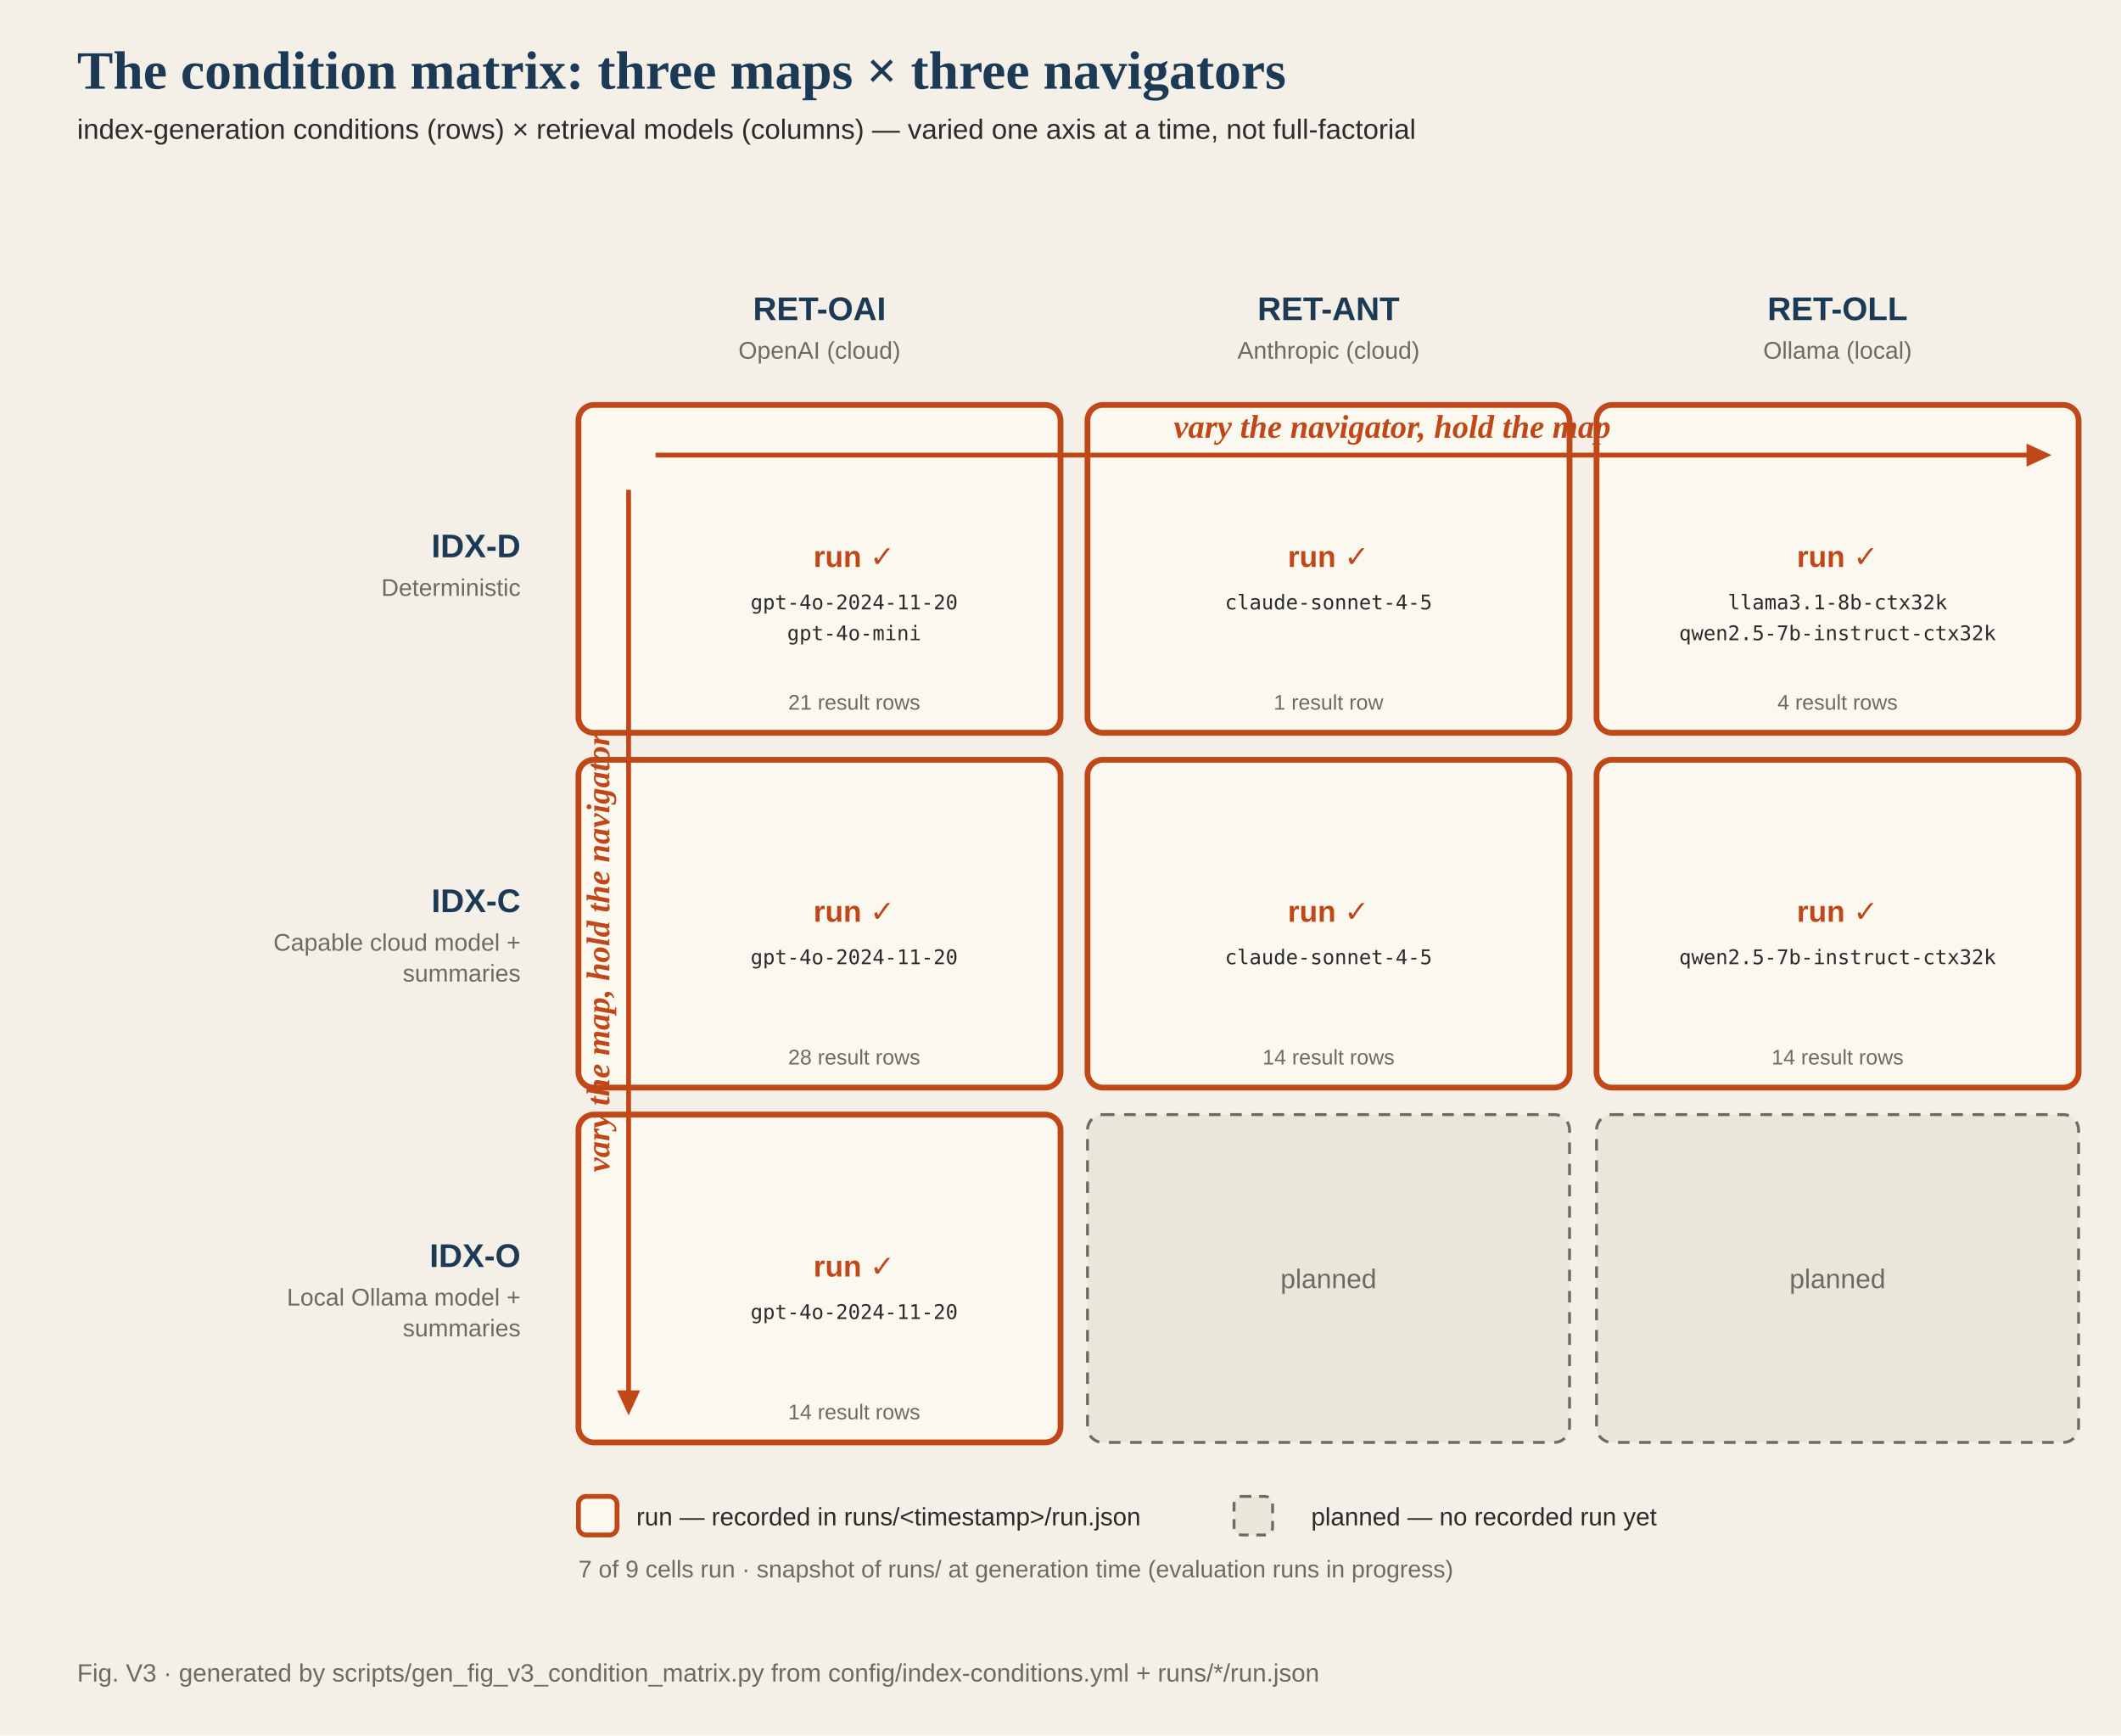
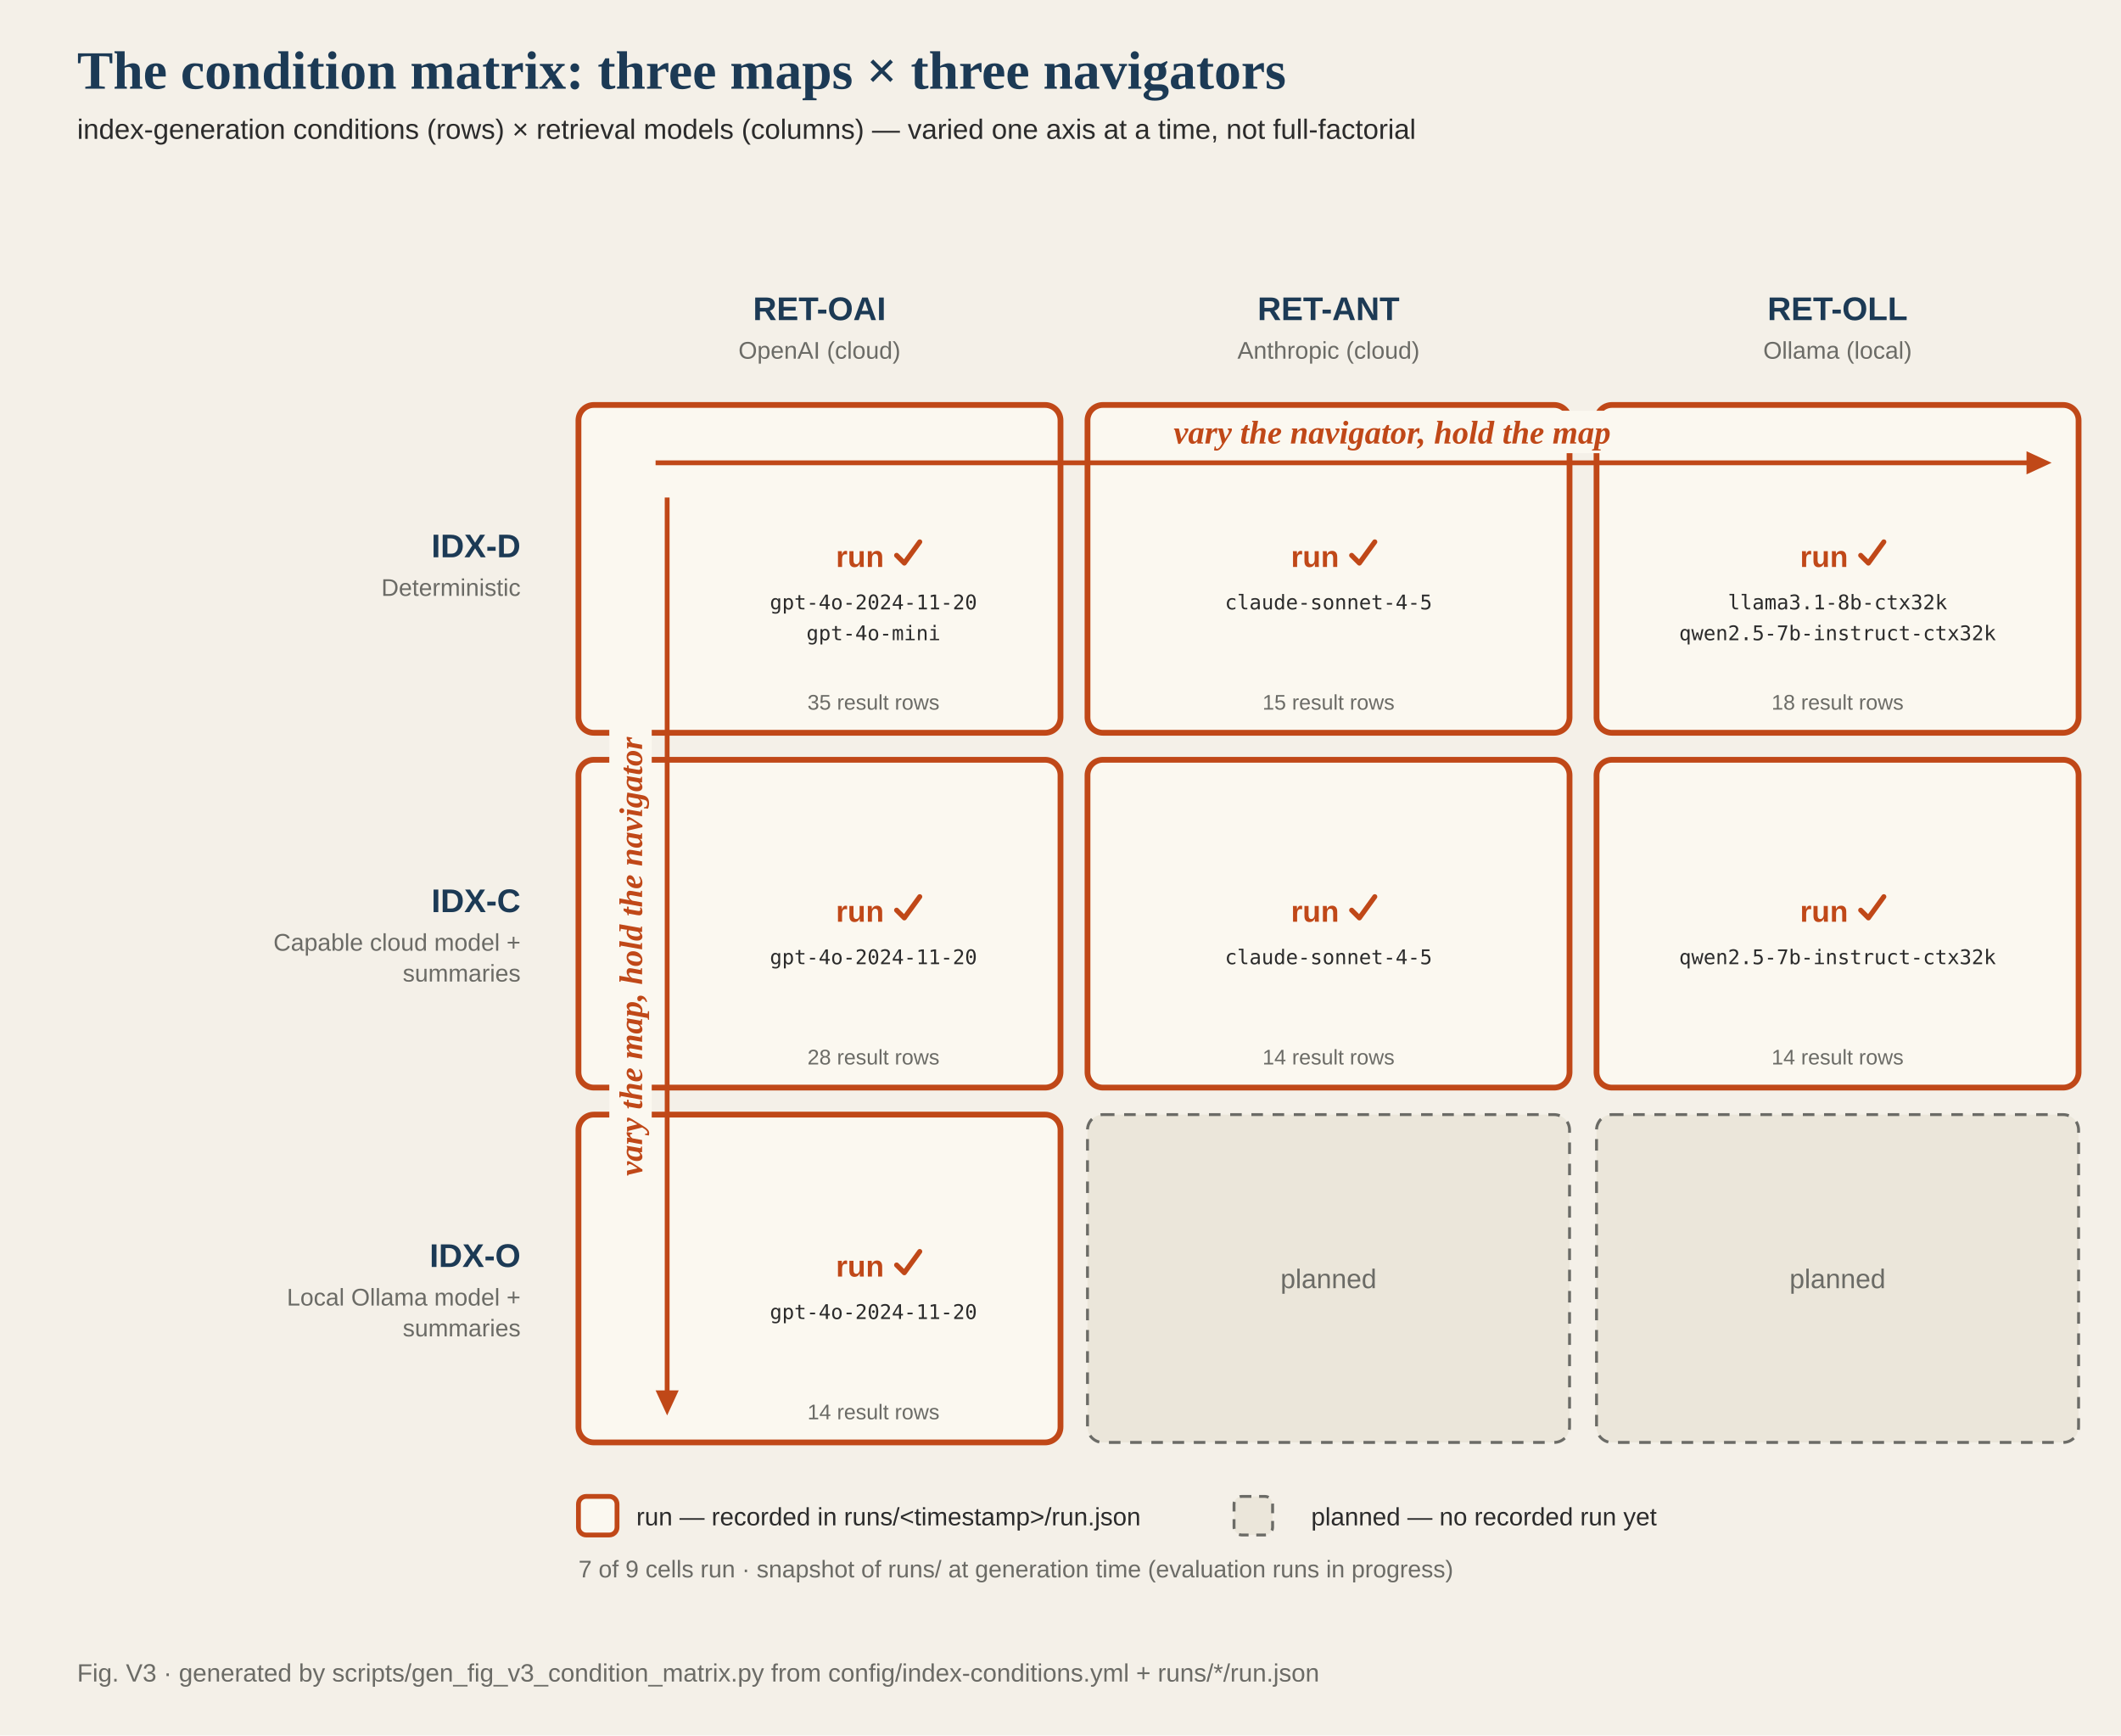
<svg xmlns="http://www.w3.org/2000/svg" width="1100" height="900" viewBox="0 0 1100 900" font-family="'Hanken Grotesk', 'Public Sans', 'Helvetica Neue', Arial, sans-serif">
  <rect width="1100" height="900" fill="#F4F0E8" />
  <text x="40" y="46" font-family="Fraunces, Georgia, 'Times New Roman', serif" font-size="28" font-weight="600" fill="#1C3A55">The condition matrix: three maps × three navigators</text>
  <text x="40" y="72" font-size="14.5" fill="#2B2B2B">index-generation conditions (rows) × retrieval models (columns) — varied one axis at a time, not full-factorial</text>
  <text x="425.0" y="166" text-anchor="middle" font-size="17" font-weight="600" fill="#1C3A55">RET-OAI</text>
  <text x="425.0" y="186" text-anchor="middle" font-size="12.5" fill="#6B6B66">OpenAI (cloud)</text>
  <text x="689.0" y="166" text-anchor="middle" font-size="17" font-weight="600" fill="#1C3A55">RET-ANT</text>
  <text x="689.0" y="186" text-anchor="middle" font-size="12.5" fill="#6B6B66">Anthropic (cloud)</text>
  <text x="953.0" y="166" text-anchor="middle" font-size="17" font-weight="600" fill="#1C3A55">RET-OLL</text>
  <text x="953.0" y="186" text-anchor="middle" font-size="12.5" fill="#6B6B66">Ollama (local)</text>
  <text x="270" y="289.0" text-anchor="end" font-size="17" font-weight="600" fill="#1C3A55">IDX-D</text>
  <text x="270" y="309.0" text-anchor="end" font-size="12.5" fill="#6B6B66">Deterministic</text>
  <rect x="300" y="210" width="250" height="170" rx="8" fill="#FBF8F0" stroke="#C04818" stroke-width="3" />
-   <text x="443.0" y="294" text-anchor="middle" font-size="15.5" font-weight="600" fill="#C04818">run ✓</text>
-   <text x="443.0" y="316" text-anchor="middle" font-family="'SF Mono', Menlo, Consolas, monospace" font-size="10.5" fill="#2B2B2B">gpt-4o-2024-11-20</text>
-   <text x="443.0" y="332" text-anchor="middle" font-family="'SF Mono', Menlo, Consolas, monospace" font-size="10.5" fill="#2B2B2B">gpt-4o-mini</text>
-   <text x="443.0" y="368" text-anchor="middle" font-size="11" fill="#6B6B66">21 result rows</text>
+   <text x="446.0" y="294" text-anchor="middle" font-size="15.5" font-weight="600" fill="#C04818">run</text>
+   <polyline points="465.0,288 469.0,292 477.0,281" fill="none" stroke="#C04818" stroke-width="2.6" stroke-linecap="round" stroke-linejoin="round" />
+   <text x="453.0" y="316" text-anchor="middle" font-family="'SF Mono', Menlo, Consolas, monospace" font-size="10.5" fill="#2B2B2B">gpt-4o-2024-11-20</text>
+   <text x="453.0" y="332" text-anchor="middle" font-family="'SF Mono', Menlo, Consolas, monospace" font-size="10.5" fill="#2B2B2B">gpt-4o-mini</text>
+   <text x="453.0" y="368" text-anchor="middle" font-size="11" fill="#6B6B66">35 result rows</text>
  <rect x="564" y="210" width="250" height="170" rx="8" fill="#FBF8F0" stroke="#C04818" stroke-width="3" />
-   <text x="689.0" y="294" text-anchor="middle" font-size="15.5" font-weight="600" fill="#C04818">run ✓</text>
+   <text x="682.0" y="294" text-anchor="middle" font-size="15.5" font-weight="600" fill="#C04818">run</text>
+   <polyline points="701.0,288 705.0,292 713.0,281" fill="none" stroke="#C04818" stroke-width="2.6" stroke-linecap="round" stroke-linejoin="round" />
  <text x="689.0" y="316" text-anchor="middle" font-family="'SF Mono', Menlo, Consolas, monospace" font-size="10.5" fill="#2B2B2B">claude-sonnet-4-5</text>
-   <text x="689.0" y="368" text-anchor="middle" font-size="11" fill="#6B6B66">1 result row</text>
+   <text x="689.0" y="368" text-anchor="middle" font-size="11" fill="#6B6B66">15 result rows</text>
  <rect x="828" y="210" width="250" height="170" rx="8" fill="#FBF8F0" stroke="#C04818" stroke-width="3" />
-   <text x="953.0" y="294" text-anchor="middle" font-size="15.5" font-weight="600" fill="#C04818">run ✓</text>
+   <text x="946.0" y="294" text-anchor="middle" font-size="15.5" font-weight="600" fill="#C04818">run</text>
+   <polyline points="965.0,288 969.0,292 977.0,281" fill="none" stroke="#C04818" stroke-width="2.6" stroke-linecap="round" stroke-linejoin="round" />
  <text x="953.0" y="316" text-anchor="middle" font-family="'SF Mono', Menlo, Consolas, monospace" font-size="10.5" fill="#2B2B2B">llama3.1-8b-ctx32k</text>
  <text x="953.0" y="332" text-anchor="middle" font-family="'SF Mono', Menlo, Consolas, monospace" font-size="10.5" fill="#2B2B2B">qwen2.5-7b-instruct-ctx32k</text>
-   <text x="953.0" y="368" text-anchor="middle" font-size="11" fill="#6B6B66">4 result rows</text>
+   <text x="953.0" y="368" text-anchor="middle" font-size="11" fill="#6B6B66">18 result rows</text>
  <text x="270" y="473.0" text-anchor="end" font-size="17" font-weight="600" fill="#1C3A55">IDX-C</text>
  <text x="270" y="493.0" text-anchor="end" font-size="12.5" fill="#6B6B66">Capable cloud model +</text>
  <text x="270" y="509.0" text-anchor="end" font-size="12.5" fill="#6B6B66">summaries</text>
  <rect x="300" y="394" width="250" height="170" rx="8" fill="#FBF8F0" stroke="#C04818" stroke-width="3" />
-   <text x="443.0" y="478" text-anchor="middle" font-size="15.5" font-weight="600" fill="#C04818">run ✓</text>
-   <text x="443.0" y="500" text-anchor="middle" font-family="'SF Mono', Menlo, Consolas, monospace" font-size="10.5" fill="#2B2B2B">gpt-4o-2024-11-20</text>
-   <text x="443.0" y="552" text-anchor="middle" font-size="11" fill="#6B6B66">28 result rows</text>
+   <text x="446.0" y="478" text-anchor="middle" font-size="15.5" font-weight="600" fill="#C04818">run</text>
+   <polyline points="465.0,472 469.0,476 477.0,465" fill="none" stroke="#C04818" stroke-width="2.6" stroke-linecap="round" stroke-linejoin="round" />
+   <text x="453.0" y="500" text-anchor="middle" font-family="'SF Mono', Menlo, Consolas, monospace" font-size="10.5" fill="#2B2B2B">gpt-4o-2024-11-20</text>
+   <text x="453.0" y="552" text-anchor="middle" font-size="11" fill="#6B6B66">28 result rows</text>
  <rect x="564" y="394" width="250" height="170" rx="8" fill="#FBF8F0" stroke="#C04818" stroke-width="3" />
-   <text x="689.0" y="478" text-anchor="middle" font-size="15.5" font-weight="600" fill="#C04818">run ✓</text>
+   <text x="682.0" y="478" text-anchor="middle" font-size="15.5" font-weight="600" fill="#C04818">run</text>
+   <polyline points="701.0,472 705.0,476 713.0,465" fill="none" stroke="#C04818" stroke-width="2.6" stroke-linecap="round" stroke-linejoin="round" />
  <text x="689.0" y="500" text-anchor="middle" font-family="'SF Mono', Menlo, Consolas, monospace" font-size="10.5" fill="#2B2B2B">claude-sonnet-4-5</text>
  <text x="689.0" y="552" text-anchor="middle" font-size="11" fill="#6B6B66">14 result rows</text>
  <rect x="828" y="394" width="250" height="170" rx="8" fill="#FBF8F0" stroke="#C04818" stroke-width="3" />
-   <text x="953.0" y="478" text-anchor="middle" font-size="15.5" font-weight="600" fill="#C04818">run ✓</text>
+   <text x="946.0" y="478" text-anchor="middle" font-size="15.5" font-weight="600" fill="#C04818">run</text>
+   <polyline points="965.0,472 969.0,476 977.0,465" fill="none" stroke="#C04818" stroke-width="2.6" stroke-linecap="round" stroke-linejoin="round" />
  <text x="953.0" y="500" text-anchor="middle" font-family="'SF Mono', Menlo, Consolas, monospace" font-size="10.5" fill="#2B2B2B">qwen2.5-7b-instruct-ctx32k</text>
  <text x="953.0" y="552" text-anchor="middle" font-size="11" fill="#6B6B66">14 result rows</text>
  <text x="270" y="657.0" text-anchor="end" font-size="17" font-weight="600" fill="#1C3A55">IDX-O</text>
  <text x="270" y="677.0" text-anchor="end" font-size="12.5" fill="#6B6B66">Local Ollama model +</text>
  <text x="270" y="693.0" text-anchor="end" font-size="12.5" fill="#6B6B66">summaries</text>
  <rect x="300" y="578" width="250" height="170" rx="8" fill="#FBF8F0" stroke="#C04818" stroke-width="3" />
-   <text x="443.0" y="662" text-anchor="middle" font-size="15.5" font-weight="600" fill="#C04818">run ✓</text>
-   <text x="443.0" y="684" text-anchor="middle" font-family="'SF Mono', Menlo, Consolas, monospace" font-size="10.5" fill="#2B2B2B">gpt-4o-2024-11-20</text>
-   <text x="443.0" y="736" text-anchor="middle" font-size="11" fill="#6B6B66">14 result rows</text>
+   <text x="446.0" y="662" text-anchor="middle" font-size="15.5" font-weight="600" fill="#C04818">run</text>
+   <polyline points="465.0,656 469.0,660 477.0,649" fill="none" stroke="#C04818" stroke-width="2.6" stroke-linecap="round" stroke-linejoin="round" />
+   <text x="453.0" y="684" text-anchor="middle" font-family="'SF Mono', Menlo, Consolas, monospace" font-size="10.5" fill="#2B2B2B">gpt-4o-2024-11-20</text>
+   <text x="453.0" y="736" text-anchor="middle" font-size="11" fill="#6B6B66">14 result rows</text>
  <rect x="564" y="578" width="250" height="170" rx="8" fill="#EBE6DA" stroke="#6B6B66" stroke-width="1.5" stroke-dasharray="6 5" />
  <text x="689.0" y="668.0" text-anchor="middle" font-size="14" fill="#6B6B66">planned</text>
  <rect x="828" y="578" width="250" height="170" rx="8" fill="#EBE6DA" stroke="#6B6B66" stroke-width="1.5" stroke-dasharray="6 5" />
  <text x="953.0" y="668.0" text-anchor="middle" font-size="14" fill="#6B6B66">planned</text>
-   <text x="722.0" y="227" text-anchor="middle" font-family="Fraunces, Georgia, 'Times New Roman', serif" font-size="17" font-style="italic" font-weight="600" fill="#C04818">vary the navigator, hold the map</text>
-   <line x1="340" y1="236" x2="1052" y2="236" stroke="#C04818" stroke-width="2.5" />
-   <polygon points="1064,236 1051,230 1051,242" fill="#C04818" />
-   <line x1="326" y1="254" x2="326" y2="722" stroke="#C04818" stroke-width="2.5" />
-   <polygon points="326,734 320,721 332,721" fill="#C04818" />
-   <text x="316" y="494.0" text-anchor="middle" font-family="Fraunces, Georgia, 'Times New Roman', serif" font-size="17" font-style="italic" font-weight="600" fill="#C04818" transform="rotate(-90 316 494.0)">vary the map, hold the navigator</text>
+   <line x1="340" y1="240" x2="1052" y2="240" stroke="#C04818" stroke-width="2.5" />
+   <polygon points="1064,240 1051,234 1051,246" fill="#C04818" />
+   <rect x="577.0" y="213" width="290" height="22" fill="#FBF8F0" />
+   <text x="722.0" y="230" text-anchor="middle" font-family="Fraunces, Georgia, 'Times New Roman', serif" font-size="17" font-style="italic" font-weight="600" fill="#C04818">vary the navigator, hold the map</text>
+   <line x1="346" y1="258" x2="346" y2="722" stroke="#C04818" stroke-width="2.5" />
+   <polygon points="346,734 340,721 352,721" fill="#C04818" />
+   <g transform="rotate(-90 333 496.0)">
+     <rect x="188" y="479.0" width="290" height="22" fill="#FBF8F0" />
+     <text x="333" y="496.0" text-anchor="middle" font-family="Fraunces, Georgia, 'Times New Roman', serif" font-size="17" font-style="italic" font-weight="600" fill="#C04818">vary the map, hold the navigator</text>
+   </g>
  <rect x="300" y="776" width="20" height="20" rx="4" fill="#FBF8F0" stroke="#C04818" stroke-width="2.5" />
  <text x="330" y="791" font-size="13" fill="#2B2B2B">run — recorded in runs/&lt;timestamp&gt;/run.json</text>
  <rect x="640" y="776" width="20" height="20" rx="4" fill="#EBE6DA" stroke="#6B6B66" stroke-width="1.5" stroke-dasharray="5 4" />
  <text x="680" y="791" font-size="13" fill="#2B2B2B">planned — no recorded run yet</text>
  <text x="300" y="818" font-size="12.5" fill="#6B6B66">7 of 9 cells run · snapshot of runs/ at generation time (evaluation runs in progress)</text>
  <text x="40" y="872" font-size="13" fill="#6B6B66">Fig. V3 · generated by scripts/gen_fig_v3_condition_matrix.py from config/index-conditions.yml + runs/*/run.json</text>
</svg>
